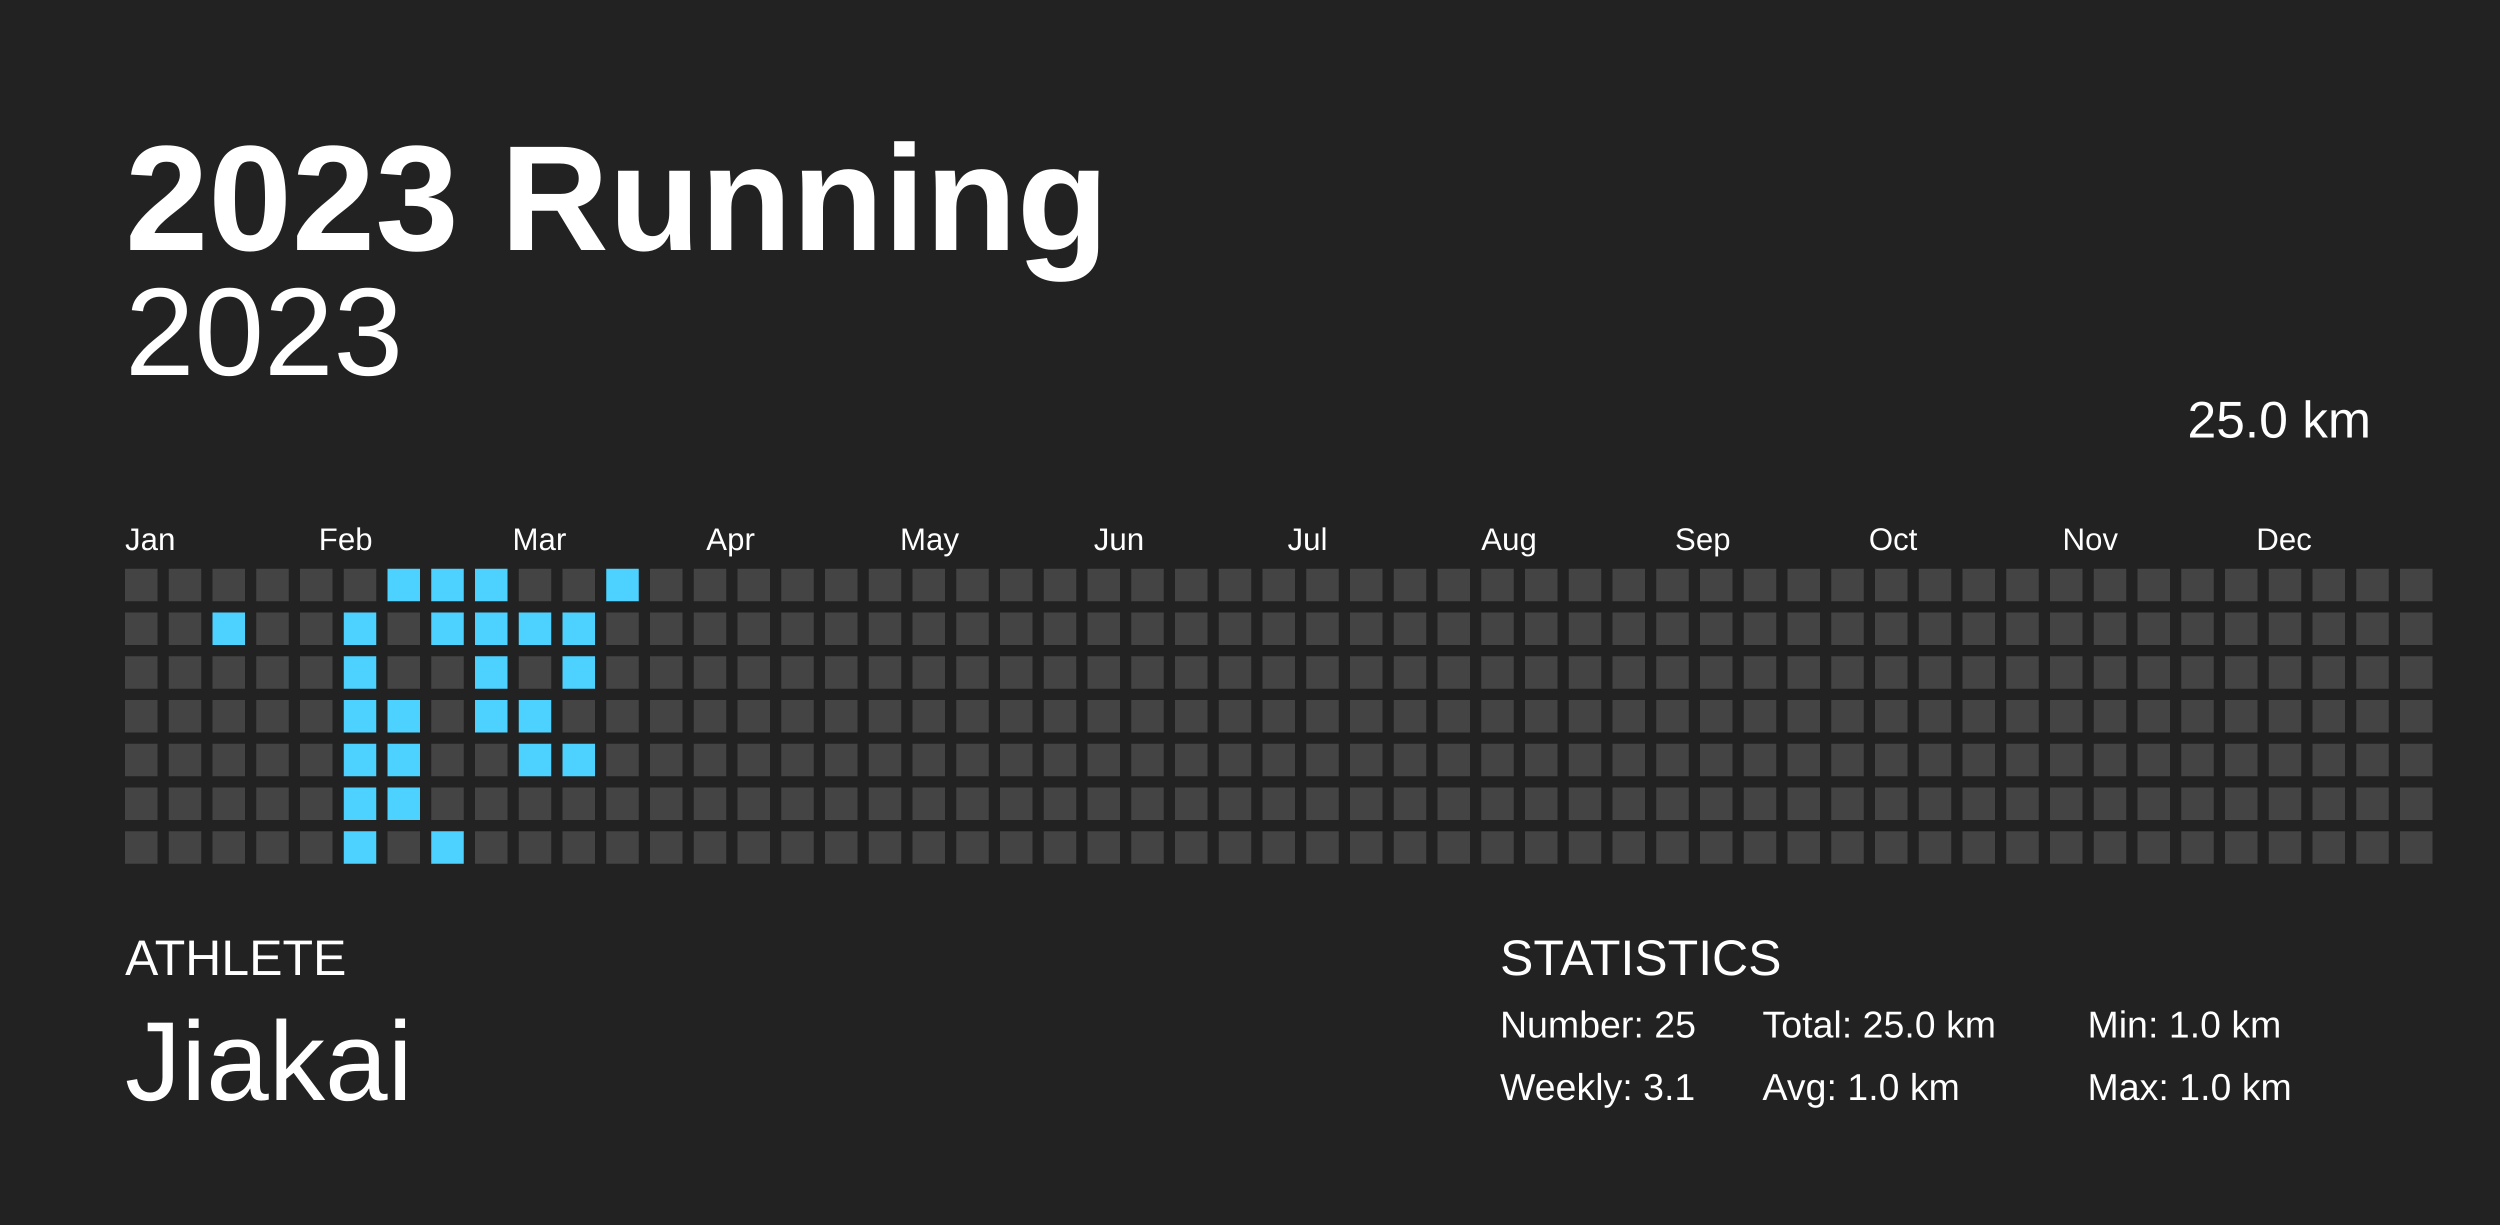
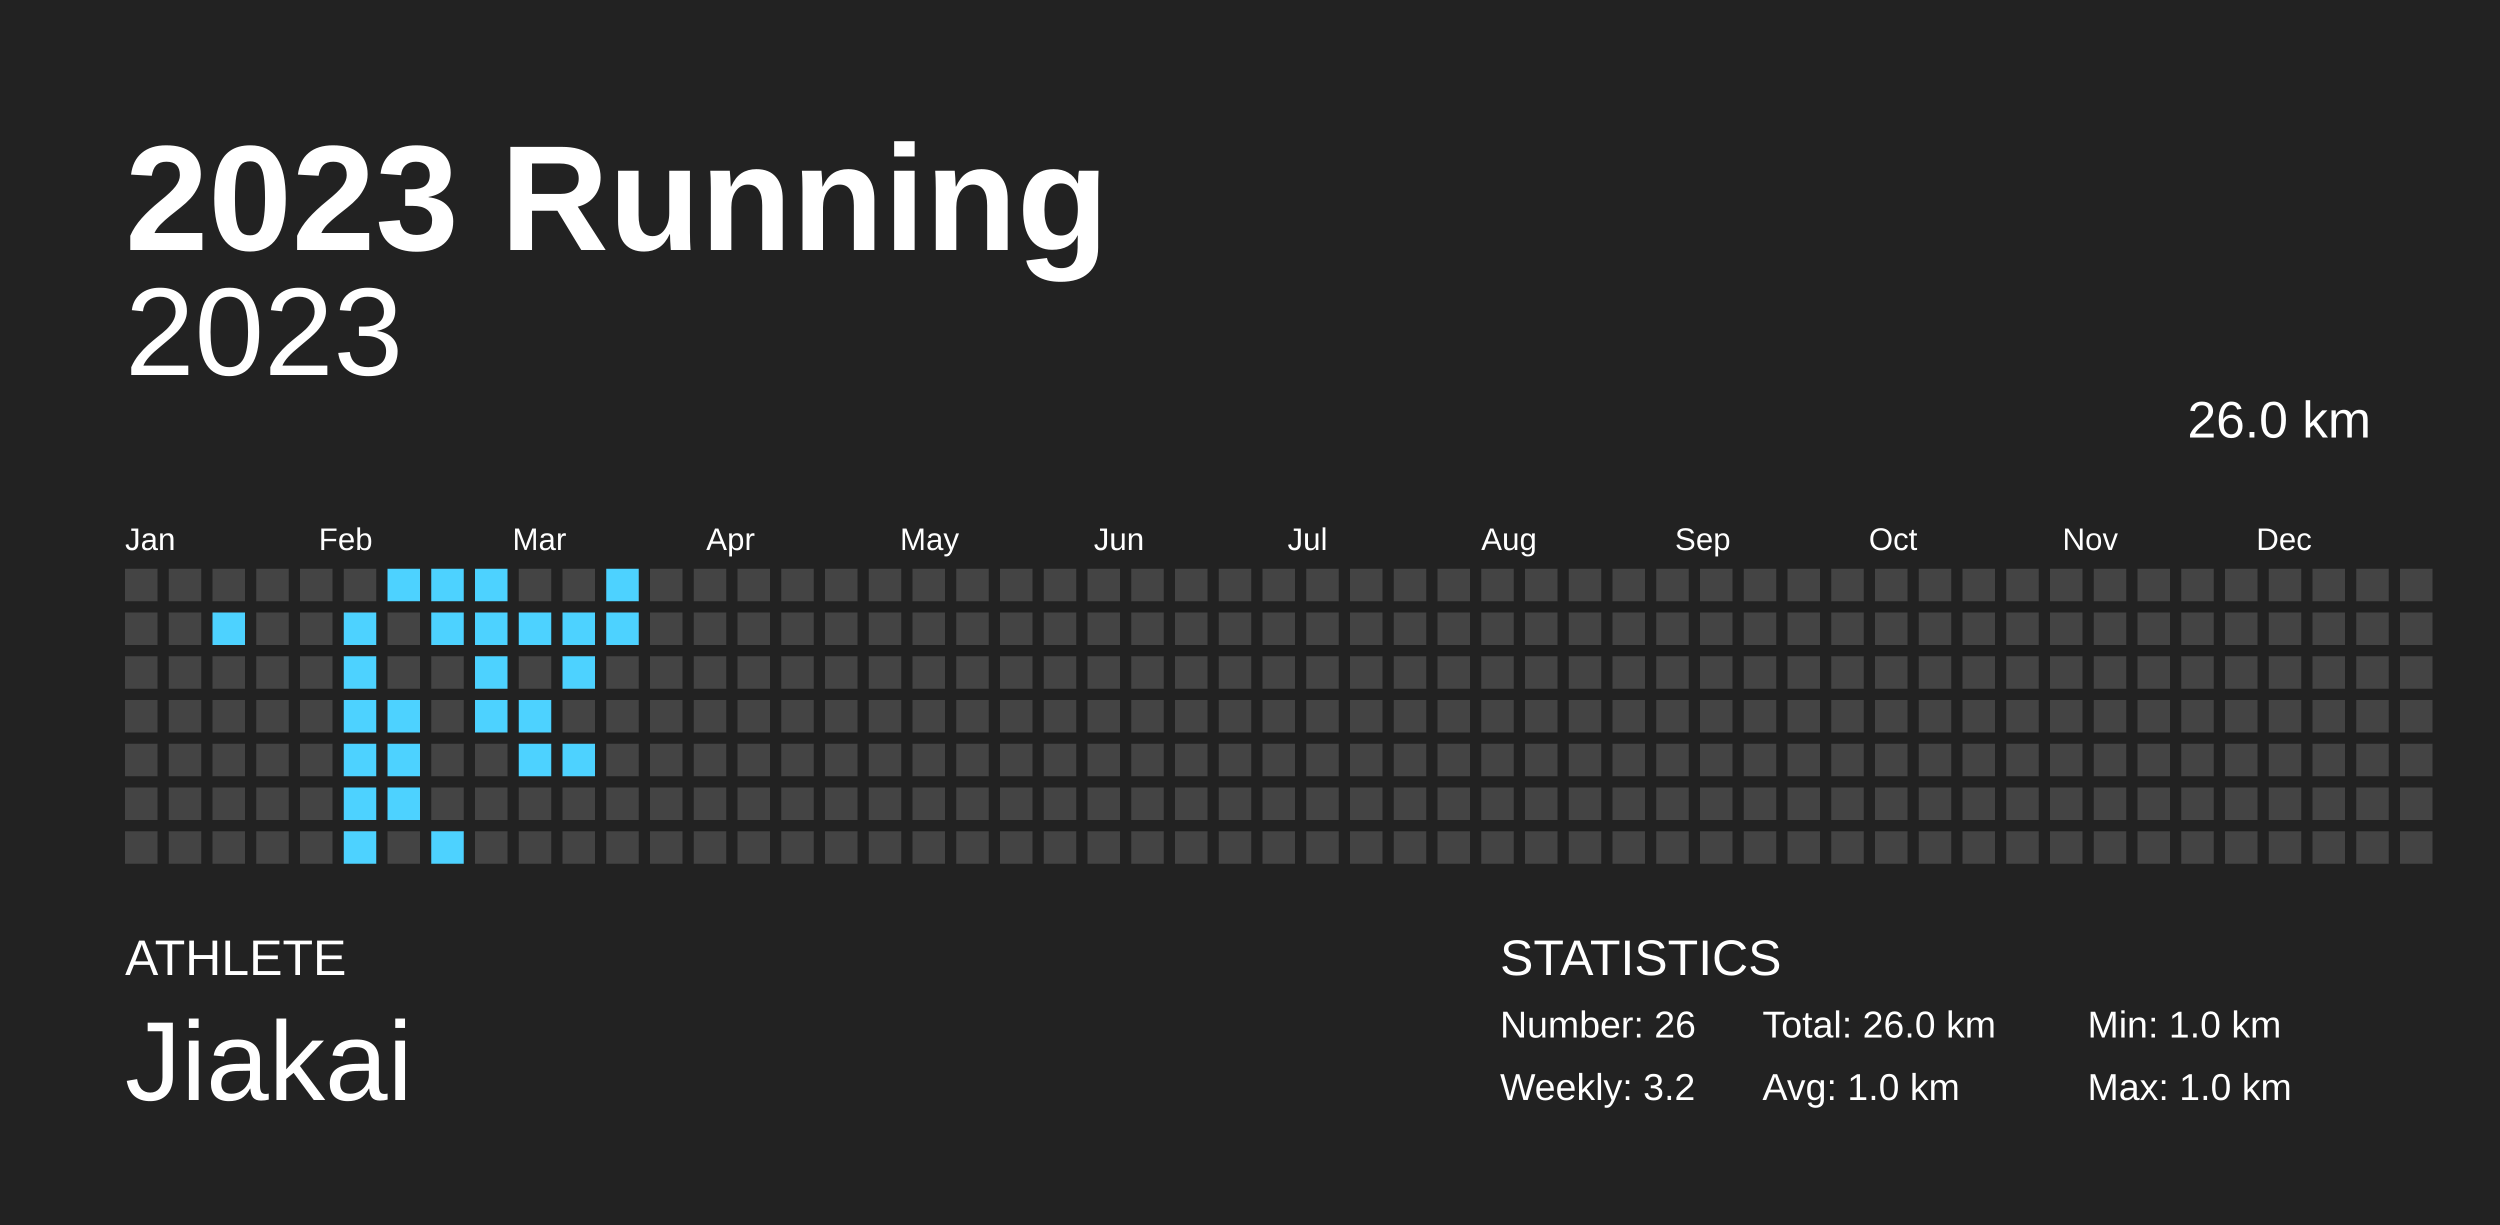
<svg xmlns="http://www.w3.org/2000/svg" baseProfile="full" height="98mm" version="1.1" viewBox="0,0,200,98" width="200mm">
  <defs />
  <rect fill="#222222" height="98" width="200" x="0" y="0" />
  <text fill="#FFFFFF" style="font-size:12px; font-family:Arial; font-weight:bold;" x="10" y="20">2023 Running</text>
  <text fill="#FFFFFF" style="font-size:4px; font-family:Arial" x="10" y="78">ATHLETE</text>
  <text fill="#FFFFFF" style="font-size:9px; font-family:Arial" x="10" y="88">Jiakai</text>
  <text fill="#FFFFFF" style="font-size:4px; font-family:Arial" x="120" y="78">STATISTICS</text>
-   <text fill="#FFFFFF" style="font-size:3px; font-family:Arial" x="120" y="83">Number: 25</text>
-   <text fill="#FFFFFF" style="font-size:3px; font-family:Arial" x="120" y="88">Weekly: 3.1</text>
-   <text fill="#FFFFFF" style="font-size:3px; font-family:Arial" x="141" y="83">Total: 25.0 km</text>
+   <text fill="#FFFFFF" style="font-size:3px; font-family:Arial" x="120" y="83">Number: 26</text>
+   <text fill="#FFFFFF" style="font-size:3px; font-family:Arial" x="120" y="88">Weekly: 3.2</text>
+   <text fill="#FFFFFF" style="font-size:3px; font-family:Arial" x="141" y="83">Total: 26.0 km</text>
  <text fill="#FFFFFF" style="font-size:3px; font-family:Arial" x="141" y="88">Avg: 1.0 km</text>
  <text fill="#FFFFFF" style="font-size:3px; font-family:Arial" x="167" y="83">Min: 1.0 km</text>
  <text fill="#FFFFFF" style="font-size:3px; font-family:Arial" x="167" y="88">Max: 1.0 km</text>
  <text alignment-baseline="hanging" fill="#FFFFFF" style="font-size:10.0px; font-family:Arial;" x="10" y="30">2023</text>
-   <text alignment-baseline="hanging" fill="#FFFFFF" style="font-size:4.125px; font-family:Arial;" x="175" y="35">25.0 km</text>
+   <text alignment-baseline="hanging" fill="#FFFFFF" style="font-size:4.125px; font-family:Arial;" x="175" y="35">26.0 km</text>
  <text fill="#FFFFFF" style="font-size:2.5px; font-family:Arial" x="10.0" y="44">Jan</text>
  <text fill="#FFFFFF" style="font-size:2.5px; font-family:Arial" x="25.5" y="44">Feb</text>
  <text fill="#FFFFFF" style="font-size:2.5px; font-family:Arial" x="41.0" y="44">Mar</text>
  <text fill="#FFFFFF" style="font-size:2.5px; font-family:Arial" x="56.5" y="44">Apr</text>
  <text fill="#FFFFFF" style="font-size:2.5px; font-family:Arial" x="72.0" y="44">May</text>
  <text fill="#FFFFFF" style="font-size:2.5px; font-family:Arial" x="87.5" y="44">Jun</text>
  <text fill="#FFFFFF" style="font-size:2.5px; font-family:Arial" x="103.0" y="44">Jul</text>
  <text fill="#FFFFFF" style="font-size:2.5px; font-family:Arial" x="118.5" y="44">Aug</text>
  <text fill="#FFFFFF" style="font-size:2.5px; font-family:Arial" x="134.0" y="44">Sep</text>
  <text fill="#FFFFFF" style="font-size:2.5px; font-family:Arial" x="149.5" y="44">Oct</text>
  <text fill="#FFFFFF" style="font-size:2.5px; font-family:Arial" x="165.0" y="44">Nov</text>
  <text fill="#FFFFFF" style="font-size:2.5px; font-family:Arial" x="180.5" y="44">Dec</text>
  <rect fill="#444444" height="2.6" width="2.6" x="10.0" y="45.5" />
  <rect fill="#444444" height="2.6" width="2.6" x="10.0" y="49.0" />
  <rect fill="#444444" height="2.6" width="2.6" x="10.0" y="52.5" />
  <rect fill="#444444" height="2.6" width="2.6" x="10.0" y="56.0" />
  <rect fill="#444444" height="2.6" width="2.6" x="10.0" y="59.5" />
  <rect fill="#444444" height="2.6" width="2.6" x="10.0" y="63.0" />
  <rect fill="#444444" height="2.6" width="2.6" x="10.0" y="66.5" />
  <rect fill="#444444" height="2.6" width="2.6" x="13.5" y="45.5" />
  <rect fill="#444444" height="2.6" width="2.6" x="13.5" y="49.0" />
  <rect fill="#444444" height="2.6" width="2.6" x="13.5" y="52.5" />
  <rect fill="#444444" height="2.6" width="2.6" x="13.5" y="56.0" />
  <rect fill="#444444" height="2.6" width="2.6" x="13.5" y="59.5" />
  <rect fill="#444444" height="2.6" width="2.6" x="13.5" y="63.0" />
  <rect fill="#444444" height="2.6" width="2.6" x="13.5" y="66.5" />
  <rect fill="#444444" height="2.6" width="2.6" x="17.0" y="45.5" />
  <rect fill="#4DD2FF" height="2.6" width="2.6" x="17.0" y="49.0" />
  <rect fill="#444444" height="2.6" width="2.6" x="17.0" y="52.5" />
  <rect fill="#444444" height="2.6" width="2.6" x="17.0" y="56.0" />
  <rect fill="#444444" height="2.6" width="2.6" x="17.0" y="59.5" />
  <rect fill="#444444" height="2.6" width="2.6" x="17.0" y="63.0" />
  <rect fill="#444444" height="2.6" width="2.6" x="17.0" y="66.5" />
  <rect fill="#444444" height="2.6" width="2.6" x="20.5" y="45.5" />
  <rect fill="#444444" height="2.6" width="2.6" x="20.5" y="49.0" />
  <rect fill="#444444" height="2.6" width="2.6" x="20.5" y="52.5" />
  <rect fill="#444444" height="2.6" width="2.6" x="20.5" y="56.0" />
  <rect fill="#444444" height="2.6" width="2.6" x="20.5" y="59.5" />
  <rect fill="#444444" height="2.6" width="2.6" x="20.5" y="63.0" />
  <rect fill="#444444" height="2.6" width="2.6" x="20.5" y="66.5" />
  <rect fill="#444444" height="2.6" width="2.6" x="24.0" y="45.5" />
  <rect fill="#444444" height="2.6" width="2.6" x="24.0" y="49.0" />
  <rect fill="#444444" height="2.6" width="2.6" x="24.0" y="52.5" />
  <rect fill="#444444" height="2.6" width="2.6" x="24.0" y="56.0" />
  <rect fill="#444444" height="2.6" width="2.6" x="24.0" y="59.5" />
  <rect fill="#444444" height="2.6" width="2.6" x="24.0" y="63.0" />
  <rect fill="#444444" height="2.6" width="2.6" x="24.0" y="66.5" />
  <rect fill="#444444" height="2.6" width="2.6" x="27.5" y="45.5" />
  <rect fill="#4DD2FF" height="2.6" width="2.6" x="27.5" y="49.0" />
  <rect fill="#4DD2FF" height="2.6" width="2.6" x="27.5" y="52.5" />
  <rect fill="#4DD2FF" height="2.6" width="2.6" x="27.5" y="56.0" />
  <rect fill="#4DD2FF" height="2.6" width="2.6" x="27.5" y="59.5" />
  <rect fill="#4DD2FF" height="2.6" width="2.6" x="27.5" y="63.0" />
  <rect fill="#4DD2FF" height="2.6" width="2.6" x="27.5" y="66.5" />
  <rect fill="#4DD2FF" height="2.6" width="2.6" x="31.0" y="45.5" />
  <rect fill="#444444" height="2.6" width="2.6" x="31.0" y="49.0" />
  <rect fill="#444444" height="2.6" width="2.6" x="31.0" y="52.5" />
  <rect fill="#4DD2FF" height="2.6" width="2.6" x="31.0" y="56.0" />
  <rect fill="#4DD2FF" height="2.6" width="2.6" x="31.0" y="59.5" />
  <rect fill="#4DD2FF" height="2.6" width="2.6" x="31.0" y="63.0" />
  <rect fill="#444444" height="2.6" width="2.6" x="31.0" y="66.5" />
  <rect fill="#4DD2FF" height="2.6" width="2.6" x="34.5" y="45.5" />
  <rect fill="#4DD2FF" height="2.6" width="2.6" x="34.5" y="49.0" />
  <rect fill="#444444" height="2.6" width="2.6" x="34.5" y="52.5" />
  <rect fill="#444444" height="2.6" width="2.6" x="34.5" y="56.0" />
  <rect fill="#444444" height="2.6" width="2.6" x="34.5" y="59.5" />
  <rect fill="#444444" height="2.6" width="2.6" x="34.5" y="63.0" />
  <rect fill="#4DD2FF" height="2.6" width="2.6" x="34.5" y="66.5" />
  <rect fill="#4DD2FF" height="2.6" width="2.6" x="38.0" y="45.5" />
  <rect fill="#4DD2FF" height="2.6" width="2.6" x="38.0" y="49.0" />
  <rect fill="#4DD2FF" height="2.6" width="2.6" x="38.0" y="52.5" />
  <rect fill="#4DD2FF" height="2.6" width="2.6" x="38.0" y="56.0" />
  <rect fill="#444444" height="2.6" width="2.6" x="38.0" y="59.5" />
  <rect fill="#444444" height="2.6" width="2.6" x="38.0" y="63.0" />
  <rect fill="#444444" height="2.6" width="2.6" x="38.0" y="66.5" />
  <rect fill="#444444" height="2.6" width="2.6" x="41.5" y="45.5" />
  <rect fill="#4DD2FF" height="2.6" width="2.6" x="41.5" y="49.0" />
  <rect fill="#444444" height="2.6" width="2.6" x="41.5" y="52.5" />
  <rect fill="#4DD2FF" height="2.6" width="2.6" x="41.5" y="56.0" />
  <rect fill="#4DD2FF" height="2.6" width="2.6" x="41.5" y="59.5" />
  <rect fill="#444444" height="2.6" width="2.6" x="41.5" y="63.0" />
  <rect fill="#444444" height="2.6" width="2.6" x="41.5" y="66.5" />
  <rect fill="#444444" height="2.6" width="2.6" x="45.0" y="45.5" />
  <rect fill="#4DD2FF" height="2.6" width="2.6" x="45.0" y="49.0" />
  <rect fill="#4DD2FF" height="2.6" width="2.6" x="45.0" y="52.5" />
  <rect fill="#444444" height="2.6" width="2.6" x="45.0" y="56.0" />
  <rect fill="#4DD2FF" height="2.6" width="2.6" x="45.0" y="59.5" />
  <rect fill="#444444" height="2.6" width="2.6" x="45.0" y="63.0" />
  <rect fill="#444444" height="2.6" width="2.6" x="45.0" y="66.5" />
  <rect fill="#4DD2FF" height="2.6" width="2.6" x="48.5" y="45.5" />
-   <rect fill="#444444" height="2.6" width="2.6" x="48.5" y="49.0" />
+   <rect fill="#4DD2FF" height="2.6" width="2.6" x="48.5" y="49.0" />
  <rect fill="#444444" height="2.6" width="2.6" x="48.5" y="52.5" />
  <rect fill="#444444" height="2.6" width="2.6" x="48.5" y="56.0" />
  <rect fill="#444444" height="2.6" width="2.6" x="48.5" y="59.5" />
  <rect fill="#444444" height="2.6" width="2.6" x="48.5" y="63.0" />
  <rect fill="#444444" height="2.6" width="2.6" x="48.5" y="66.5" />
  <rect fill="#444444" height="2.6" width="2.6" x="52.0" y="45.5" />
  <rect fill="#444444" height="2.6" width="2.6" x="52.0" y="49.0" />
  <rect fill="#444444" height="2.6" width="2.6" x="52.0" y="52.5" />
  <rect fill="#444444" height="2.6" width="2.6" x="52.0" y="56.0" />
  <rect fill="#444444" height="2.6" width="2.6" x="52.0" y="59.5" />
  <rect fill="#444444" height="2.6" width="2.6" x="52.0" y="63.0" />
  <rect fill="#444444" height="2.6" width="2.6" x="52.0" y="66.5" />
  <rect fill="#444444" height="2.6" width="2.6" x="55.5" y="45.5" />
  <rect fill="#444444" height="2.6" width="2.6" x="55.5" y="49.0" />
  <rect fill="#444444" height="2.6" width="2.6" x="55.5" y="52.5" />
  <rect fill="#444444" height="2.6" width="2.6" x="55.5" y="56.0" />
  <rect fill="#444444" height="2.6" width="2.6" x="55.5" y="59.5" />
  <rect fill="#444444" height="2.6" width="2.6" x="55.5" y="63.0" />
  <rect fill="#444444" height="2.6" width="2.6" x="55.5" y="66.5" />
  <rect fill="#444444" height="2.6" width="2.6" x="59.0" y="45.5" />
  <rect fill="#444444" height="2.6" width="2.6" x="59.0" y="49.0" />
  <rect fill="#444444" height="2.6" width="2.6" x="59.0" y="52.5" />
  <rect fill="#444444" height="2.6" width="2.6" x="59.0" y="56.0" />
  <rect fill="#444444" height="2.6" width="2.6" x="59.0" y="59.5" />
  <rect fill="#444444" height="2.6" width="2.6" x="59.0" y="63.0" />
  <rect fill="#444444" height="2.6" width="2.6" x="59.0" y="66.5" />
  <rect fill="#444444" height="2.6" width="2.6" x="62.5" y="45.5" />
  <rect fill="#444444" height="2.6" width="2.6" x="62.5" y="49.0" />
  <rect fill="#444444" height="2.6" width="2.6" x="62.5" y="52.5" />
  <rect fill="#444444" height="2.6" width="2.6" x="62.5" y="56.0" />
  <rect fill="#444444" height="2.6" width="2.6" x="62.5" y="59.5" />
  <rect fill="#444444" height="2.6" width="2.6" x="62.5" y="63.0" />
  <rect fill="#444444" height="2.6" width="2.6" x="62.5" y="66.5" />
  <rect fill="#444444" height="2.6" width="2.6" x="66.0" y="45.5" />
  <rect fill="#444444" height="2.6" width="2.6" x="66.0" y="49.0" />
  <rect fill="#444444" height="2.6" width="2.6" x="66.0" y="52.5" />
  <rect fill="#444444" height="2.6" width="2.6" x="66.0" y="56.0" />
  <rect fill="#444444" height="2.6" width="2.6" x="66.0" y="59.5" />
  <rect fill="#444444" height="2.6" width="2.6" x="66.0" y="63.0" />
  <rect fill="#444444" height="2.6" width="2.6" x="66.0" y="66.5" />
  <rect fill="#444444" height="2.6" width="2.6" x="69.5" y="45.5" />
  <rect fill="#444444" height="2.6" width="2.6" x="69.5" y="49.0" />
  <rect fill="#444444" height="2.6" width="2.6" x="69.5" y="52.5" />
  <rect fill="#444444" height="2.6" width="2.6" x="69.5" y="56.0" />
  <rect fill="#444444" height="2.6" width="2.6" x="69.5" y="59.5" />
  <rect fill="#444444" height="2.6" width="2.6" x="69.5" y="63.0" />
  <rect fill="#444444" height="2.6" width="2.6" x="69.5" y="66.5" />
  <rect fill="#444444" height="2.6" width="2.6" x="73.0" y="45.5" />
  <rect fill="#444444" height="2.6" width="2.6" x="73.0" y="49.0" />
  <rect fill="#444444" height="2.6" width="2.6" x="73.0" y="52.5" />
  <rect fill="#444444" height="2.6" width="2.6" x="73.0" y="56.0" />
  <rect fill="#444444" height="2.6" width="2.6" x="73.0" y="59.5" />
  <rect fill="#444444" height="2.6" width="2.6" x="73.0" y="63.0" />
  <rect fill="#444444" height="2.6" width="2.6" x="73.0" y="66.5" />
  <rect fill="#444444" height="2.6" width="2.6" x="76.5" y="45.5" />
  <rect fill="#444444" height="2.6" width="2.6" x="76.5" y="49.0" />
  <rect fill="#444444" height="2.6" width="2.6" x="76.5" y="52.5" />
  <rect fill="#444444" height="2.6" width="2.6" x="76.5" y="56.0" />
  <rect fill="#444444" height="2.6" width="2.6" x="76.5" y="59.5" />
  <rect fill="#444444" height="2.6" width="2.6" x="76.5" y="63.0" />
  <rect fill="#444444" height="2.6" width="2.6" x="76.5" y="66.5" />
  <rect fill="#444444" height="2.6" width="2.6" x="80.0" y="45.5" />
  <rect fill="#444444" height="2.6" width="2.6" x="80.0" y="49.0" />
  <rect fill="#444444" height="2.6" width="2.6" x="80.0" y="52.5" />
  <rect fill="#444444" height="2.6" width="2.6" x="80.0" y="56.0" />
  <rect fill="#444444" height="2.6" width="2.6" x="80.0" y="59.5" />
  <rect fill="#444444" height="2.6" width="2.6" x="80.0" y="63.0" />
  <rect fill="#444444" height="2.6" width="2.6" x="80.0" y="66.5" />
  <rect fill="#444444" height="2.6" width="2.6" x="83.5" y="45.5" />
  <rect fill="#444444" height="2.6" width="2.6" x="83.5" y="49.0" />
  <rect fill="#444444" height="2.6" width="2.6" x="83.5" y="52.5" />
  <rect fill="#444444" height="2.6" width="2.6" x="83.5" y="56.0" />
  <rect fill="#444444" height="2.6" width="2.6" x="83.5" y="59.5" />
  <rect fill="#444444" height="2.6" width="2.6" x="83.5" y="63.0" />
  <rect fill="#444444" height="2.6" width="2.6" x="83.5" y="66.5" />
  <rect fill="#444444" height="2.6" width="2.6" x="87.0" y="45.5" />
  <rect fill="#444444" height="2.6" width="2.6" x="87.0" y="49.0" />
  <rect fill="#444444" height="2.6" width="2.6" x="87.0" y="52.5" />
  <rect fill="#444444" height="2.6" width="2.6" x="87.0" y="56.0" />
  <rect fill="#444444" height="2.6" width="2.6" x="87.0" y="59.5" />
  <rect fill="#444444" height="2.6" width="2.6" x="87.0" y="63.0" />
  <rect fill="#444444" height="2.6" width="2.6" x="87.0" y="66.5" />
  <rect fill="#444444" height="2.6" width="2.6" x="90.5" y="45.5" />
  <rect fill="#444444" height="2.6" width="2.6" x="90.5" y="49.0" />
  <rect fill="#444444" height="2.6" width="2.6" x="90.5" y="52.5" />
  <rect fill="#444444" height="2.6" width="2.6" x="90.5" y="56.0" />
  <rect fill="#444444" height="2.6" width="2.6" x="90.5" y="59.5" />
  <rect fill="#444444" height="2.6" width="2.6" x="90.5" y="63.0" />
  <rect fill="#444444" height="2.6" width="2.6" x="90.5" y="66.5" />
  <rect fill="#444444" height="2.6" width="2.6" x="94.0" y="45.5" />
  <rect fill="#444444" height="2.6" width="2.6" x="94.0" y="49.0" />
  <rect fill="#444444" height="2.6" width="2.6" x="94.0" y="52.5" />
  <rect fill="#444444" height="2.6" width="2.6" x="94.0" y="56.0" />
  <rect fill="#444444" height="2.6" width="2.6" x="94.0" y="59.5" />
  <rect fill="#444444" height="2.6" width="2.6" x="94.0" y="63.0" />
  <rect fill="#444444" height="2.6" width="2.6" x="94.0" y="66.5" />
  <rect fill="#444444" height="2.6" width="2.6" x="97.5" y="45.5" />
  <rect fill="#444444" height="2.6" width="2.6" x="97.5" y="49.0" />
  <rect fill="#444444" height="2.6" width="2.6" x="97.5" y="52.5" />
  <rect fill="#444444" height="2.6" width="2.6" x="97.5" y="56.0" />
  <rect fill="#444444" height="2.6" width="2.6" x="97.5" y="59.5" />
  <rect fill="#444444" height="2.6" width="2.6" x="97.5" y="63.0" />
  <rect fill="#444444" height="2.6" width="2.6" x="97.5" y="66.5" />
  <rect fill="#444444" height="2.6" width="2.6" x="101.0" y="45.5" />
  <rect fill="#444444" height="2.6" width="2.6" x="101.0" y="49.0" />
  <rect fill="#444444" height="2.6" width="2.6" x="101.0" y="52.5" />
  <rect fill="#444444" height="2.6" width="2.6" x="101.0" y="56.0" />
  <rect fill="#444444" height="2.6" width="2.6" x="101.0" y="59.5" />
  <rect fill="#444444" height="2.6" width="2.6" x="101.0" y="63.0" />
  <rect fill="#444444" height="2.6" width="2.6" x="101.0" y="66.5" />
  <rect fill="#444444" height="2.6" width="2.6" x="104.5" y="45.5" />
  <rect fill="#444444" height="2.6" width="2.6" x="104.5" y="49.0" />
  <rect fill="#444444" height="2.6" width="2.6" x="104.5" y="52.5" />
  <rect fill="#444444" height="2.6" width="2.6" x="104.5" y="56.0" />
  <rect fill="#444444" height="2.6" width="2.6" x="104.5" y="59.5" />
  <rect fill="#444444" height="2.6" width="2.6" x="104.5" y="63.0" />
  <rect fill="#444444" height="2.6" width="2.6" x="104.5" y="66.5" />
  <rect fill="#444444" height="2.6" width="2.6" x="108.0" y="45.5" />
  <rect fill="#444444" height="2.6" width="2.6" x="108.0" y="49.0" />
  <rect fill="#444444" height="2.6" width="2.6" x="108.0" y="52.5" />
  <rect fill="#444444" height="2.6" width="2.6" x="108.0" y="56.0" />
  <rect fill="#444444" height="2.6" width="2.6" x="108.0" y="59.5" />
  <rect fill="#444444" height="2.6" width="2.6" x="108.0" y="63.0" />
  <rect fill="#444444" height="2.6" width="2.6" x="108.0" y="66.5" />
  <rect fill="#444444" height="2.6" width="2.6" x="111.5" y="45.5" />
  <rect fill="#444444" height="2.6" width="2.6" x="111.5" y="49.0" />
  <rect fill="#444444" height="2.6" width="2.6" x="111.5" y="52.5" />
  <rect fill="#444444" height="2.6" width="2.6" x="111.5" y="56.0" />
  <rect fill="#444444" height="2.6" width="2.6" x="111.5" y="59.5" />
  <rect fill="#444444" height="2.6" width="2.6" x="111.5" y="63.0" />
  <rect fill="#444444" height="2.6" width="2.6" x="111.5" y="66.5" />
  <rect fill="#444444" height="2.6" width="2.6" x="115.0" y="45.5" />
  <rect fill="#444444" height="2.6" width="2.6" x="115.0" y="49.0" />
  <rect fill="#444444" height="2.6" width="2.6" x="115.0" y="52.5" />
  <rect fill="#444444" height="2.6" width="2.6" x="115.0" y="56.0" />
  <rect fill="#444444" height="2.6" width="2.6" x="115.0" y="59.5" />
  <rect fill="#444444" height="2.6" width="2.6" x="115.0" y="63.0" />
  <rect fill="#444444" height="2.6" width="2.6" x="115.0" y="66.5" />
  <rect fill="#444444" height="2.6" width="2.6" x="118.5" y="45.5" />
  <rect fill="#444444" height="2.6" width="2.6" x="118.5" y="49.0" />
  <rect fill="#444444" height="2.6" width="2.6" x="118.5" y="52.5" />
  <rect fill="#444444" height="2.6" width="2.6" x="118.5" y="56.0" />
  <rect fill="#444444" height="2.6" width="2.6" x="118.5" y="59.5" />
  <rect fill="#444444" height="2.6" width="2.6" x="118.5" y="63.0" />
  <rect fill="#444444" height="2.6" width="2.6" x="118.5" y="66.5" />
  <rect fill="#444444" height="2.6" width="2.6" x="122.0" y="45.5" />
  <rect fill="#444444" height="2.6" width="2.6" x="122.0" y="49.0" />
  <rect fill="#444444" height="2.6" width="2.6" x="122.0" y="52.5" />
  <rect fill="#444444" height="2.6" width="2.6" x="122.0" y="56.0" />
  <rect fill="#444444" height="2.6" width="2.6" x="122.0" y="59.5" />
  <rect fill="#444444" height="2.6" width="2.6" x="122.0" y="63.0" />
  <rect fill="#444444" height="2.6" width="2.6" x="122.0" y="66.5" />
  <rect fill="#444444" height="2.6" width="2.6" x="125.5" y="45.5" />
  <rect fill="#444444" height="2.6" width="2.6" x="125.5" y="49.0" />
  <rect fill="#444444" height="2.6" width="2.6" x="125.5" y="52.5" />
  <rect fill="#444444" height="2.6" width="2.6" x="125.5" y="56.0" />
  <rect fill="#444444" height="2.6" width="2.6" x="125.5" y="59.5" />
  <rect fill="#444444" height="2.6" width="2.6" x="125.5" y="63.0" />
  <rect fill="#444444" height="2.6" width="2.6" x="125.5" y="66.5" />
  <rect fill="#444444" height="2.6" width="2.6" x="129.0" y="45.5" />
  <rect fill="#444444" height="2.6" width="2.6" x="129.0" y="49.0" />
  <rect fill="#444444" height="2.6" width="2.6" x="129.0" y="52.5" />
  <rect fill="#444444" height="2.6" width="2.6" x="129.0" y="56.0" />
  <rect fill="#444444" height="2.6" width="2.6" x="129.0" y="59.5" />
  <rect fill="#444444" height="2.6" width="2.6" x="129.0" y="63.0" />
  <rect fill="#444444" height="2.6" width="2.6" x="129.0" y="66.5" />
  <rect fill="#444444" height="2.6" width="2.6" x="132.5" y="45.5" />
  <rect fill="#444444" height="2.6" width="2.6" x="132.5" y="49.0" />
  <rect fill="#444444" height="2.6" width="2.6" x="132.5" y="52.5" />
  <rect fill="#444444" height="2.6" width="2.6" x="132.5" y="56.0" />
  <rect fill="#444444" height="2.6" width="2.6" x="132.5" y="59.5" />
  <rect fill="#444444" height="2.6" width="2.6" x="132.5" y="63.0" />
  <rect fill="#444444" height="2.6" width="2.6" x="132.5" y="66.5" />
  <rect fill="#444444" height="2.6" width="2.6" x="136.0" y="45.5" />
  <rect fill="#444444" height="2.6" width="2.6" x="136.0" y="49.0" />
  <rect fill="#444444" height="2.6" width="2.6" x="136.0" y="52.5" />
  <rect fill="#444444" height="2.6" width="2.6" x="136.0" y="56.0" />
  <rect fill="#444444" height="2.6" width="2.6" x="136.0" y="59.5" />
  <rect fill="#444444" height="2.6" width="2.6" x="136.0" y="63.0" />
  <rect fill="#444444" height="2.6" width="2.6" x="136.0" y="66.5" />
  <rect fill="#444444" height="2.6" width="2.6" x="139.5" y="45.5" />
  <rect fill="#444444" height="2.6" width="2.6" x="139.5" y="49.0" />
  <rect fill="#444444" height="2.6" width="2.6" x="139.5" y="52.5" />
  <rect fill="#444444" height="2.6" width="2.6" x="139.5" y="56.0" />
  <rect fill="#444444" height="2.6" width="2.6" x="139.5" y="59.5" />
  <rect fill="#444444" height="2.6" width="2.6" x="139.5" y="63.0" />
  <rect fill="#444444" height="2.6" width="2.6" x="139.5" y="66.5" />
  <rect fill="#444444" height="2.6" width="2.6" x="143.0" y="45.5" />
  <rect fill="#444444" height="2.6" width="2.6" x="143.0" y="49.0" />
  <rect fill="#444444" height="2.6" width="2.6" x="143.0" y="52.5" />
  <rect fill="#444444" height="2.6" width="2.6" x="143.0" y="56.0" />
  <rect fill="#444444" height="2.6" width="2.6" x="143.0" y="59.5" />
  <rect fill="#444444" height="2.6" width="2.6" x="143.0" y="63.0" />
  <rect fill="#444444" height="2.6" width="2.6" x="143.0" y="66.5" />
  <rect fill="#444444" height="2.6" width="2.6" x="146.5" y="45.5" />
  <rect fill="#444444" height="2.6" width="2.6" x="146.5" y="49.0" />
  <rect fill="#444444" height="2.6" width="2.6" x="146.5" y="52.5" />
  <rect fill="#444444" height="2.6" width="2.6" x="146.5" y="56.0" />
  <rect fill="#444444" height="2.6" width="2.6" x="146.5" y="59.5" />
  <rect fill="#444444" height="2.6" width="2.6" x="146.5" y="63.0" />
  <rect fill="#444444" height="2.6" width="2.6" x="146.5" y="66.5" />
  <rect fill="#444444" height="2.6" width="2.6" x="150.0" y="45.5" />
  <rect fill="#444444" height="2.6" width="2.6" x="150.0" y="49.0" />
  <rect fill="#444444" height="2.6" width="2.6" x="150.0" y="52.5" />
  <rect fill="#444444" height="2.6" width="2.6" x="150.0" y="56.0" />
  <rect fill="#444444" height="2.6" width="2.6" x="150.0" y="59.5" />
  <rect fill="#444444" height="2.6" width="2.6" x="150.0" y="63.0" />
  <rect fill="#444444" height="2.6" width="2.6" x="150.0" y="66.5" />
  <rect fill="#444444" height="2.6" width="2.6" x="153.5" y="45.5" />
  <rect fill="#444444" height="2.6" width="2.6" x="153.5" y="49.0" />
  <rect fill="#444444" height="2.6" width="2.6" x="153.5" y="52.5" />
  <rect fill="#444444" height="2.6" width="2.6" x="153.5" y="56.0" />
  <rect fill="#444444" height="2.6" width="2.6" x="153.5" y="59.5" />
  <rect fill="#444444" height="2.6" width="2.6" x="153.5" y="63.0" />
  <rect fill="#444444" height="2.6" width="2.6" x="153.5" y="66.5" />
  <rect fill="#444444" height="2.6" width="2.6" x="157.0" y="45.5" />
  <rect fill="#444444" height="2.6" width="2.6" x="157.0" y="49.0" />
  <rect fill="#444444" height="2.6" width="2.6" x="157.0" y="52.5" />
  <rect fill="#444444" height="2.6" width="2.6" x="157.0" y="56.0" />
  <rect fill="#444444" height="2.6" width="2.6" x="157.0" y="59.5" />
  <rect fill="#444444" height="2.6" width="2.6" x="157.0" y="63.0" />
  <rect fill="#444444" height="2.6" width="2.6" x="157.0" y="66.5" />
  <rect fill="#444444" height="2.6" width="2.6" x="160.5" y="45.5" />
  <rect fill="#444444" height="2.6" width="2.6" x="160.5" y="49.0" />
  <rect fill="#444444" height="2.6" width="2.6" x="160.5" y="52.5" />
  <rect fill="#444444" height="2.6" width="2.6" x="160.5" y="56.0" />
  <rect fill="#444444" height="2.6" width="2.6" x="160.5" y="59.5" />
  <rect fill="#444444" height="2.6" width="2.6" x="160.5" y="63.0" />
  <rect fill="#444444" height="2.6" width="2.6" x="160.5" y="66.5" />
  <rect fill="#444444" height="2.6" width="2.6" x="164.0" y="45.5" />
  <rect fill="#444444" height="2.6" width="2.6" x="164.0" y="49.0" />
  <rect fill="#444444" height="2.6" width="2.6" x="164.0" y="52.5" />
  <rect fill="#444444" height="2.6" width="2.6" x="164.0" y="56.0" />
  <rect fill="#444444" height="2.6" width="2.6" x="164.0" y="59.5" />
  <rect fill="#444444" height="2.6" width="2.6" x="164.0" y="63.0" />
  <rect fill="#444444" height="2.6" width="2.6" x="164.0" y="66.5" />
  <rect fill="#444444" height="2.6" width="2.6" x="167.5" y="45.5" />
  <rect fill="#444444" height="2.6" width="2.6" x="167.5" y="49.0" />
  <rect fill="#444444" height="2.6" width="2.6" x="167.5" y="52.5" />
  <rect fill="#444444" height="2.6" width="2.6" x="167.5" y="56.0" />
  <rect fill="#444444" height="2.6" width="2.6" x="167.5" y="59.5" />
  <rect fill="#444444" height="2.6" width="2.6" x="167.5" y="63.0" />
  <rect fill="#444444" height="2.6" width="2.6" x="167.5" y="66.5" />
  <rect fill="#444444" height="2.6" width="2.6" x="171.0" y="45.5" />
  <rect fill="#444444" height="2.6" width="2.6" x="171.0" y="49.0" />
  <rect fill="#444444" height="2.6" width="2.6" x="171.0" y="52.5" />
  <rect fill="#444444" height="2.6" width="2.6" x="171.0" y="56.0" />
  <rect fill="#444444" height="2.6" width="2.6" x="171.0" y="59.5" />
  <rect fill="#444444" height="2.6" width="2.6" x="171.0" y="63.0" />
  <rect fill="#444444" height="2.6" width="2.6" x="171.0" y="66.5" />
  <rect fill="#444444" height="2.6" width="2.6" x="174.5" y="45.5" />
  <rect fill="#444444" height="2.6" width="2.6" x="174.5" y="49.0" />
  <rect fill="#444444" height="2.6" width="2.6" x="174.5" y="52.5" />
  <rect fill="#444444" height="2.6" width="2.6" x="174.5" y="56.0" />
  <rect fill="#444444" height="2.6" width="2.6" x="174.5" y="59.5" />
  <rect fill="#444444" height="2.6" width="2.6" x="174.5" y="63.0" />
  <rect fill="#444444" height="2.6" width="2.6" x="174.5" y="66.5" />
  <rect fill="#444444" height="2.6" width="2.6" x="178.0" y="45.5" />
  <rect fill="#444444" height="2.6" width="2.6" x="178.0" y="49.0" />
  <rect fill="#444444" height="2.6" width="2.6" x="178.0" y="52.5" />
  <rect fill="#444444" height="2.6" width="2.6" x="178.0" y="56.0" />
  <rect fill="#444444" height="2.6" width="2.6" x="178.0" y="59.5" />
  <rect fill="#444444" height="2.6" width="2.6" x="178.0" y="63.0" />
  <rect fill="#444444" height="2.6" width="2.6" x="178.0" y="66.5" />
  <rect fill="#444444" height="2.6" width="2.6" x="181.5" y="45.5" />
  <rect fill="#444444" height="2.6" width="2.6" x="181.5" y="49.0" />
  <rect fill="#444444" height="2.6" width="2.6" x="181.5" y="52.5" />
  <rect fill="#444444" height="2.6" width="2.6" x="181.5" y="56.0" />
  <rect fill="#444444" height="2.6" width="2.6" x="181.5" y="59.5" />
  <rect fill="#444444" height="2.6" width="2.6" x="181.5" y="63.0" />
  <rect fill="#444444" height="2.6" width="2.6" x="181.5" y="66.5" />
  <rect fill="#444444" height="2.6" width="2.6" x="185.0" y="45.5" />
  <rect fill="#444444" height="2.6" width="2.6" x="185.0" y="49.0" />
  <rect fill="#444444" height="2.6" width="2.6" x="185.0" y="52.5" />
  <rect fill="#444444" height="2.6" width="2.6" x="185.0" y="56.0" />
  <rect fill="#444444" height="2.6" width="2.6" x="185.0" y="59.5" />
  <rect fill="#444444" height="2.6" width="2.6" x="185.0" y="63.0" />
  <rect fill="#444444" height="2.6" width="2.6" x="185.0" y="66.5" />
  <rect fill="#444444" height="2.6" width="2.6" x="188.5" y="45.5" />
  <rect fill="#444444" height="2.6" width="2.6" x="188.5" y="49.0" />
  <rect fill="#444444" height="2.6" width="2.6" x="188.5" y="52.5" />
  <rect fill="#444444" height="2.6" width="2.6" x="188.5" y="56.0" />
  <rect fill="#444444" height="2.6" width="2.6" x="188.5" y="59.5" />
  <rect fill="#444444" height="2.6" width="2.6" x="188.5" y="63.0" />
  <rect fill="#444444" height="2.6" width="2.6" x="188.5" y="66.5" />
  <rect fill="#444444" height="2.6" width="2.6" x="192.0" y="45.5" />
  <rect fill="#444444" height="2.6" width="2.6" x="192.0" y="49.0" />
  <rect fill="#444444" height="2.6" width="2.6" x="192.0" y="52.5" />
  <rect fill="#444444" height="2.6" width="2.6" x="192.0" y="56.0" />
  <rect fill="#444444" height="2.6" width="2.6" x="192.0" y="59.5" />
  <rect fill="#444444" height="2.6" width="2.6" x="192.0" y="63.0" />
  <rect fill="#444444" height="2.6" width="2.6" x="192.0" y="66.5" />
</svg>
